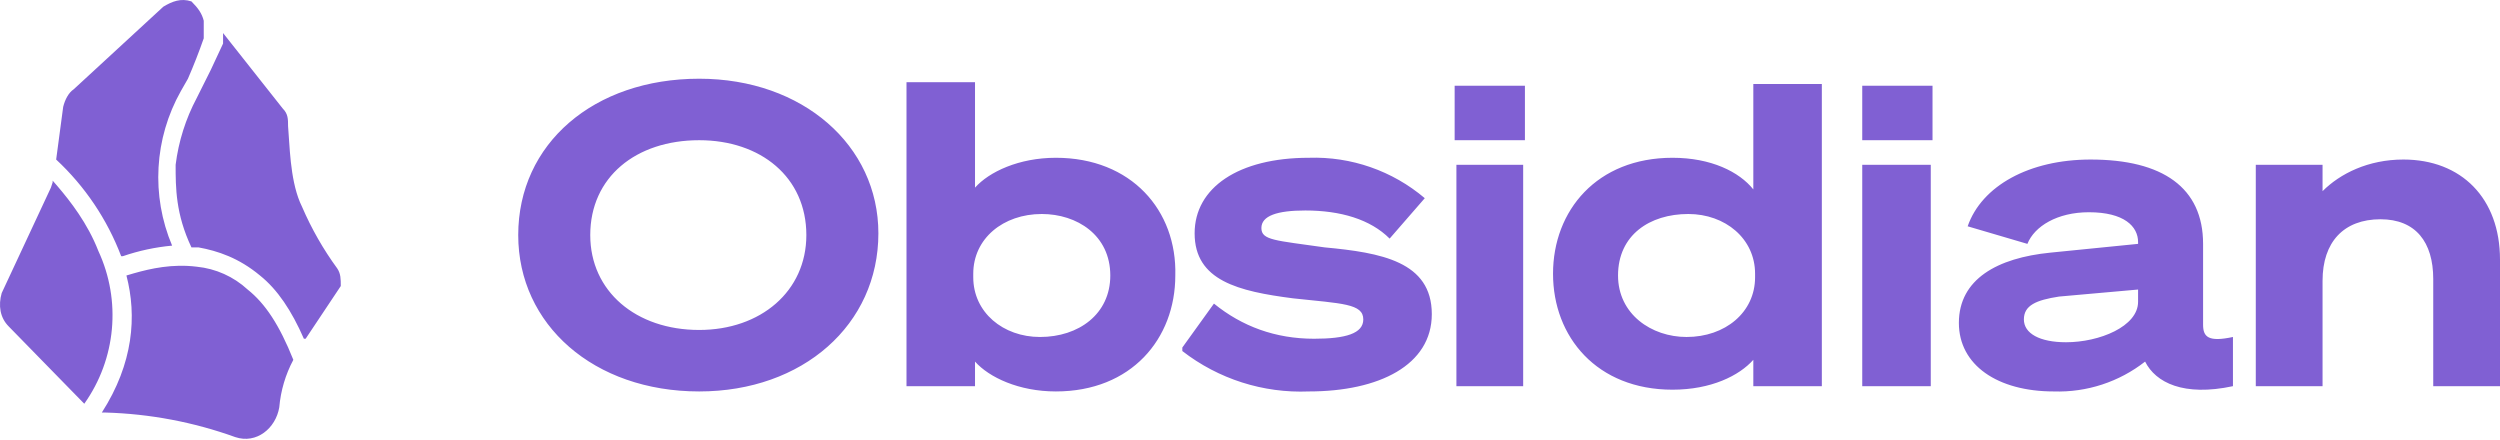
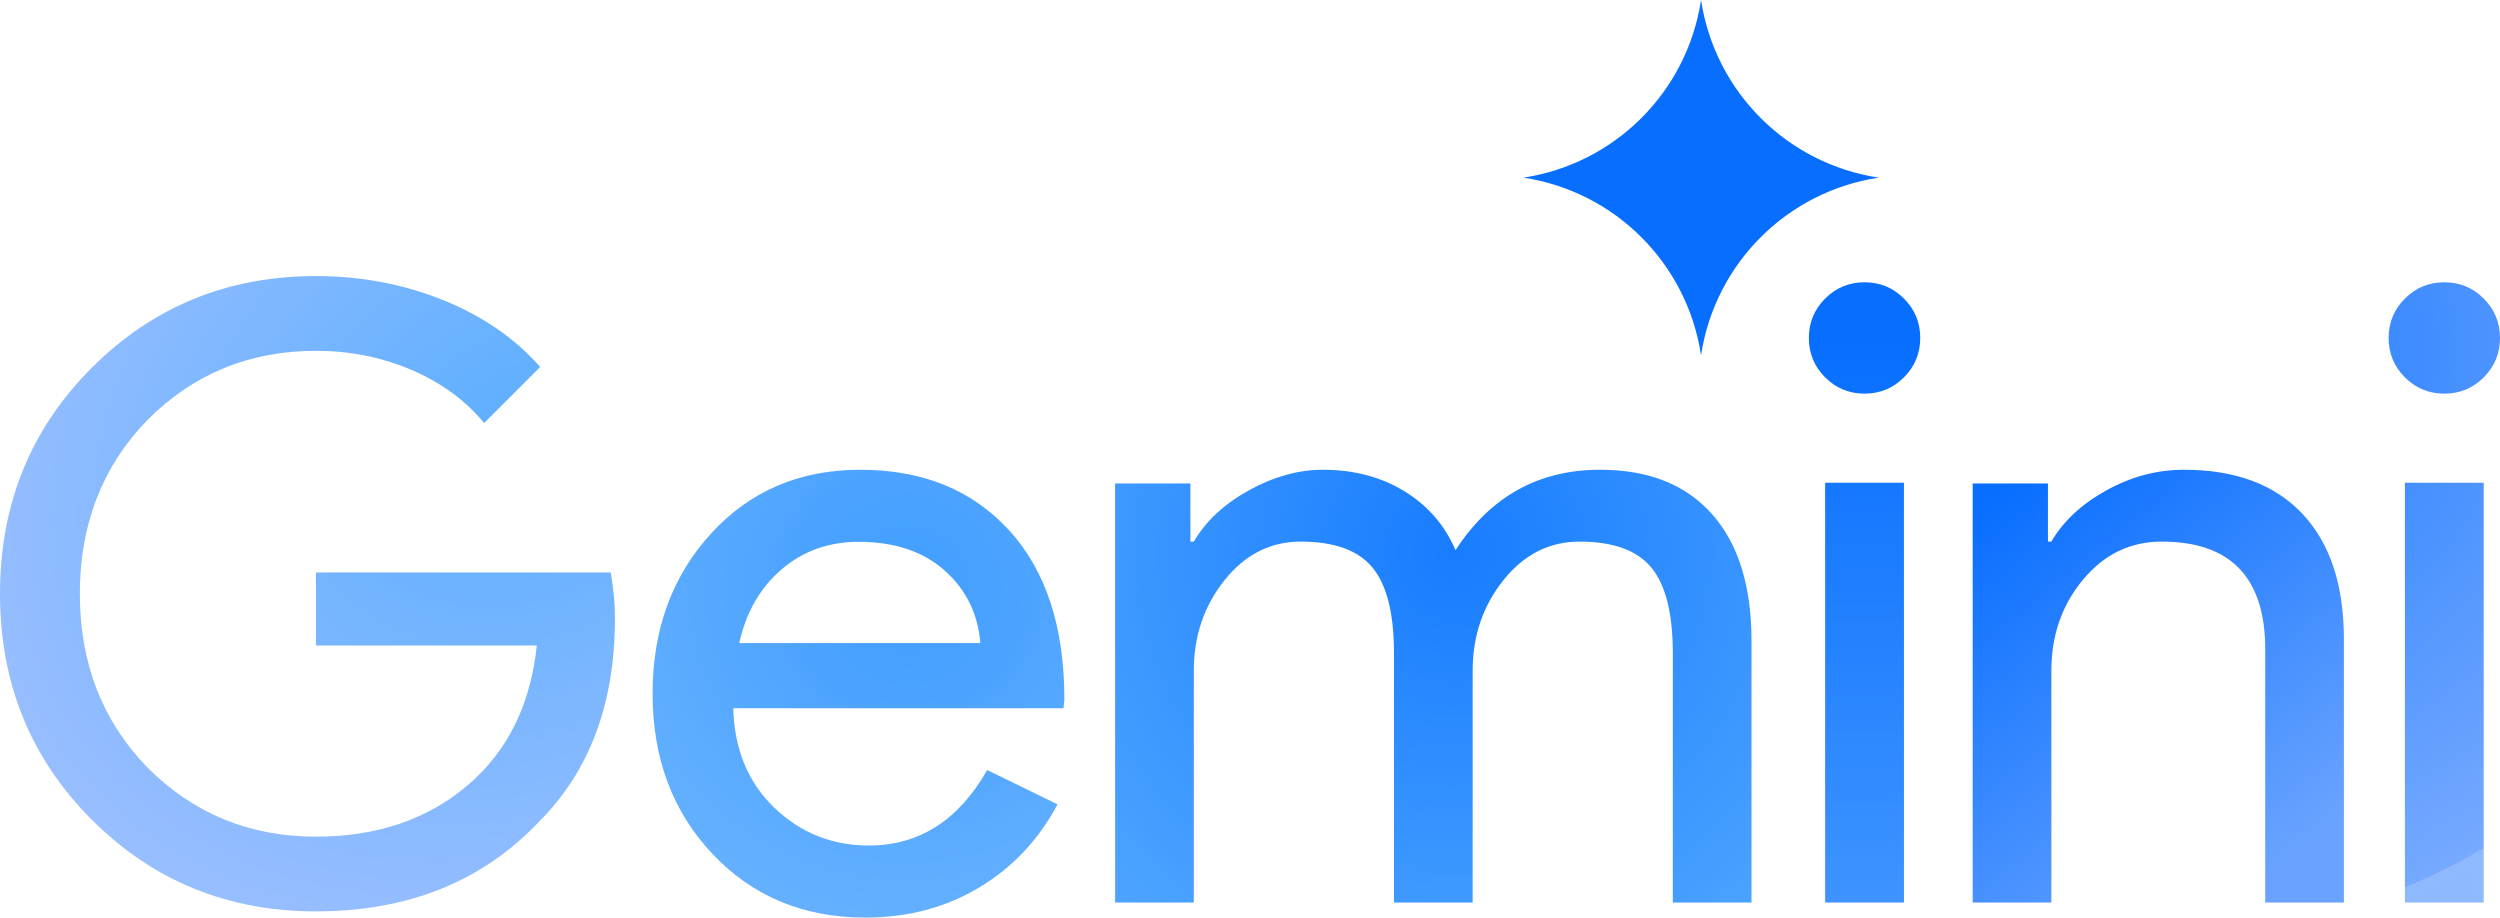
- <svg xmlns="http://www.w3.org/2000/svg" width="512" height="90" viewBox="0 0 512 90" preserveAspectRatio="xMidYMid">
-   <path d="m25.894 56.42 1.514-.445c3.44-.98 7.89-1.977 12.879-1.354A18 18 0 0 1 50.72 59.3c3.598 2.878 6.477 7.196 9.355 14.392a25.2 25.2 0 0 0-2.878 9.715c-.72 4.318-4.678 7.556-8.996 6.117a85.6 85.6 0 0 0-26.626-5.037h-.72c6.477-10.075 7.197-19.79 5.038-28.066M10.782 37.35v-.36l1.022 1.18c2.548 2.98 6.13 7.546 8.333 13.213a31.3 31.3 0 0 1-2.878 31.304L1.787 66.855c-1.8-1.8-2.16-4.318-1.44-6.837L10.422 38.43zM45.684 6.766l12.233 15.472c1.08 1.08 1.08 2.16 1.08 3.598.337 3.71.358 10.584 2.435 15.58l.443.972a64.8 64.8 0 0 0 7.197 12.593c.72 1.08.72 2.159.72 3.598l-7.197 10.795h-.36c-2.519-5.757-5.397-10.075-8.995-12.954-4.318-3.598-8.636-5.037-12.594-5.757h-1.439c-3.238-6.836-3.238-12.233-3.238-16.91a39.6 39.6 0 0 1 4.318-13.674l2.878-5.757 2.519-5.397zM33.45 1.37c1.8-1.08 3.598-1.8 5.757-1.08 1.44 1.44 2.159 2.52 2.519 3.959v3.598a118 118 0 0 1-3.238 8.275l-1.44 2.52a35.98 35.98 0 0 0-1.799 31.663 43.2 43.2 0 0 0-10.074 2.158h-.36a52.5 52.5 0 0 0-13.313-19.79l1.439-10.794C13.3 20.44 14.02 19 15.1 18.28zm109.743 14.751c-21.589 0-37.06 13.313-37.06 32.024 0 18.35 15.471 32.023 37.06 32.023 21.229 0 36.7-13.673 36.7-32.383 0-17.99-15.471-31.664-36.7-31.664m0 12.594c12.593 0 21.948 7.556 21.948 19.43 0 11.514-9.355 19.43-21.948 19.43-12.953 0-22.309-7.916-22.309-19.43 0-11.874 9.356-19.43 22.309-19.43m56.49 45.336c2.879 3.238 8.996 6.117 16.552 6.117 15.472 0 24.467-10.794 24.467-23.748.36-13.313-8.995-24.107-24.467-24.107-7.556 0-13.673 2.878-16.552 6.117V16.84h-14.032v62.247h14.032zm-.36-17.99c0-7.197 6.117-12.234 14.033-12.234 7.196 0 14.033 4.318 14.033 12.593 0 7.916-6.477 12.594-14.393 12.594-7.556 0-13.673-5.038-13.673-12.234zm42.818 15.831a39.58 39.58 0 0 0 25.907 8.276c14.392 0 25.186-5.397 25.186-15.832 0-10.794-10.434-12.593-21.948-13.673-10.075-1.439-12.953-1.439-12.953-3.958 0-2.518 3.238-3.598 8.995-3.598 7.196 0 13.313 1.8 17.27 5.757l7.197-8.275a34.9 34.9 0 0 0-23.747-8.276c-14.393 0-23.388 6.117-23.388 15.472 0 9.715 8.995 11.874 20.15 13.313 10.074 1.08 14.392 1.08 14.392 4.318 0 2.878-3.598 3.958-10.075 3.958-7.916 0-14.752-2.52-20.51-7.197l-6.476 8.996zm55.77-43.177h14.393V17.56h-14.392zm14.034 5.037h-13.673v45.336h13.673zm47.135 40.3v5.036h14.033V17.201H359.08V38.79c-2.879-3.599-8.636-6.477-16.551-6.477-15.472 0-24.468 10.794-24.468 23.748 0 12.953 8.996 23.747 24.468 23.747 7.915 0 13.672-2.878 16.55-6.117zm.36-17.991v.72c0 7.195-6.117 12.233-14.033 12.233-7.196 0-14.033-4.678-14.033-12.594 0-8.275 6.477-12.593 14.393-12.593 7.556 0 13.673 5.037 13.673 12.234m21.948-27.346h14.393V17.56h-14.393zm14.033 5.037h-14.033v45.336h14.033zm25.187 46.416a28.8 28.8 0 0 0 18.71-6.117c2.159 4.318 7.916 7.196 17.99 5.037V69.014c-5.037 1.08-6.116 0-6.116-2.519V49.944c0-11.514-8.276-17.271-23.028-17.271-12.594 0-22.309 5.397-25.187 13.673l12.234 3.598c1.439-3.598 6.116-6.477 12.593-6.477 7.196 0 10.075 2.879 10.075 6.117v.36l-17.99 1.799c-10.795 1.08-18.711 5.397-18.711 14.392 0 8.636 7.916 14.033 19.43 14.033m17.27-18.35c0 5.037-7.915 8.275-14.752 8.275-5.397 0-8.635-1.799-8.635-4.677 0-2.879 2.519-3.958 7.196-4.678l16.192-1.44zm24.108 17.27h13.673V57.5c0-7.916 4.318-12.594 11.874-12.594 7.196 0 10.794 4.678 10.794 12.234v21.948H512V53.182c0-12.593-7.916-20.51-19.79-20.51-7.196 0-12.953 2.88-16.551 6.477v-5.397h-13.673z" fill="#8060D3" />
+ <svg xmlns="http://www.w3.org/2000/svg" width="512" height="188" viewBox="0 0 512 188" preserveAspectRatio="xMidYMid">
+   <defs>
+     <radialGradient cx="85.738%" cy="25.354%" fx="85.738%" fy="25.354%" r="103.154%" gradientTransform="matrix(-.86887 .47915 -.39276 -.66723 1.702 .012)" id="a">
+       <stop stop-color="#5BAEFF" offset="0%" />
+       <stop stop-color="#9CBFFF" offset="100%" />
+     </radialGradient>
+     <radialGradient cx="61.879%" cy="26.683%" fx="61.879%" fy="26.683%" r="80.612%" gradientTransform="scale(-1 -.9195)rotate(-81.526 -.323 .706)" id="b">
+       <stop stop-color="#409DFF" offset="0%" />
+       <stop stop-color="#64B0FF" offset="100%" />
+     </radialGradient>
+     <radialGradient cx="53.184%" cy="19.021%" fx="53.184%" fy="19.021%" r="110.789%" gradientTransform="scale(-.6801 -1)rotate(-76.197 -.368 .838)" id="c">
+       <stop stop-color="#177CFF" offset="0%" />
+       <stop stop-color="#4DA4FF" offset="100%" />
+     </radialGradient>
+     <radialGradient cx="-182.665%" cy="10.869%" fx="-182.665%" fy="10.869%" r="521.404%" gradientTransform="scale(1 .1796)rotate(65.413 -2.213 .357)" id="e">
+       <stop stop-color="#1C7AFF" offset="0%" />
+       <stop stop-color="#76A9FF" offset="100%" />
+       <stop stop-color="#8FB9FF" offset="100%" />
+     </radialGradient>
+     <linearGradient x1="48.887%" y1="8.809%" x2="48.887%" y2="100%" id="d">
+       <stop stop-color="#076EFF" offset="0%" />
+       <stop stop-color="#3E93FF" offset="100%" />
+     </linearGradient>
+     <linearGradient x1="13.217%" y1="0%" x2="78.598%" y2="94.201%" id="f">
+       <stop stop-color="#076EFF" offset="0%" />
+       <stop stop-color="#69A3FF" offset="100%" />
+     </linearGradient>
+   </defs>
+   <path d="M125.939 126.64q0 26.094-15.482 41.575-17.395 18.438-45.748 18.438-27.135 0-45.923-18.786Q0 149.08 0 121.597q0-27.485 18.786-46.27Q37.573 56.54 64.71 56.54q13.741 0 25.918 4.87t20.004 13.742l-11.48 11.48q-5.74-6.957-14.873-10.871t-19.57-3.914q-20.351 0-34.441 14.09-13.916 14.264-13.916 35.66t13.916 35.659q14.09 14.09 34.442 14.09 18.613 0 30.963-10.437t14.263-28.702H64.71v-14.96h60.36q.87 4.872.87 9.394" fill="url(#a)" />
+   <path d="M176.17 96.205q19.152 0 30.485 12.387 11.334 12.388 11.334 34.703l-.176 1.757h-67.648q.352 12.651 8.434 20.382 8.083 7.73 19.328 7.73 15.462 0 24.248-15.461l14.408 7.028q-5.799 10.894-16.077 17.044t-23.282 6.15q-18.976 0-31.276-13.003t-12.299-32.857q0-19.68 11.948-32.77t30.573-13.09m-.351 14.76q-9.137 0-15.726 5.622-6.59 5.623-8.698 15.11h49.374q-.702-8.96-7.292-14.846t-17.658-5.887" fill="url(#b)" />
+   <path d="M244.493 184.843h-16.116V99.008h15.416v11.912h.7q3.68-6.306 11.299-10.51 7.62-4.206 15.153-4.205 9.459 0 16.641 4.38 7.182 4.379 10.51 12.086 10.687-16.466 29.605-16.466 14.89 0 22.948 9.11 8.058 9.108 8.058 25.925v53.603h-16.116v-51.15q0-12.088-4.38-17.43-4.379-5.343-14.714-5.343-9.285 0-15.59 7.883-6.307 7.882-6.307 18.568v47.472h-16.116v-51.15q0-12.088-4.38-17.43-4.379-5.343-14.714-5.343-9.285 0-15.59 7.883-6.307 7.882-6.307 18.568z" fill="url(#c)" />
+   <path d="M393.263 69.216q0 4.737-3.334 8.07-3.334 3.335-8.071 3.335t-8.071-3.334-3.334-8.071q0-4.738 3.334-8.071 3.334-3.334 8.07-3.334 4.74 0 8.072 3.334 3.334 3.334 3.334 8.07m-3.334 29.652v85.975h-16.142V98.868z" fill="url(#d)" />
+   <path d="M512 69.216q0 4.737-3.334 8.07-3.334 3.335-8.07 3.335-4.74 0-8.072-3.334-3.333-3.334-3.334-8.071 0-4.738 3.334-8.071 3.334-3.334 8.071-3.334t8.071 3.334 3.334 8.07m-3.334 29.652v85.975h-16.142V98.868z" fill="url(#e)" />
+   <path d="M404.004 99.008h15.415v11.912h.7q3.68-6.306 11.3-10.51 7.62-4.206 15.853-4.205 15.765 0 24.261 9.022 8.496 9.02 8.496 25.663v53.953h-16.116v-52.902q-.526-21.021-21.196-21.021-9.634 0-16.116 7.795t-6.481 18.656v47.472h-16.116z" fill="url(#f)" />
+   <path d="M348.374 72.76c-2.846-18.788-17.592-33.533-36.38-36.38 18.788-2.847 33.534-17.593 36.38-36.38 2.847 18.787 17.593 33.533 36.38 36.38-18.787 2.847-33.533 17.592-36.38 36.38" fill="#076EFF" />
</svg>
